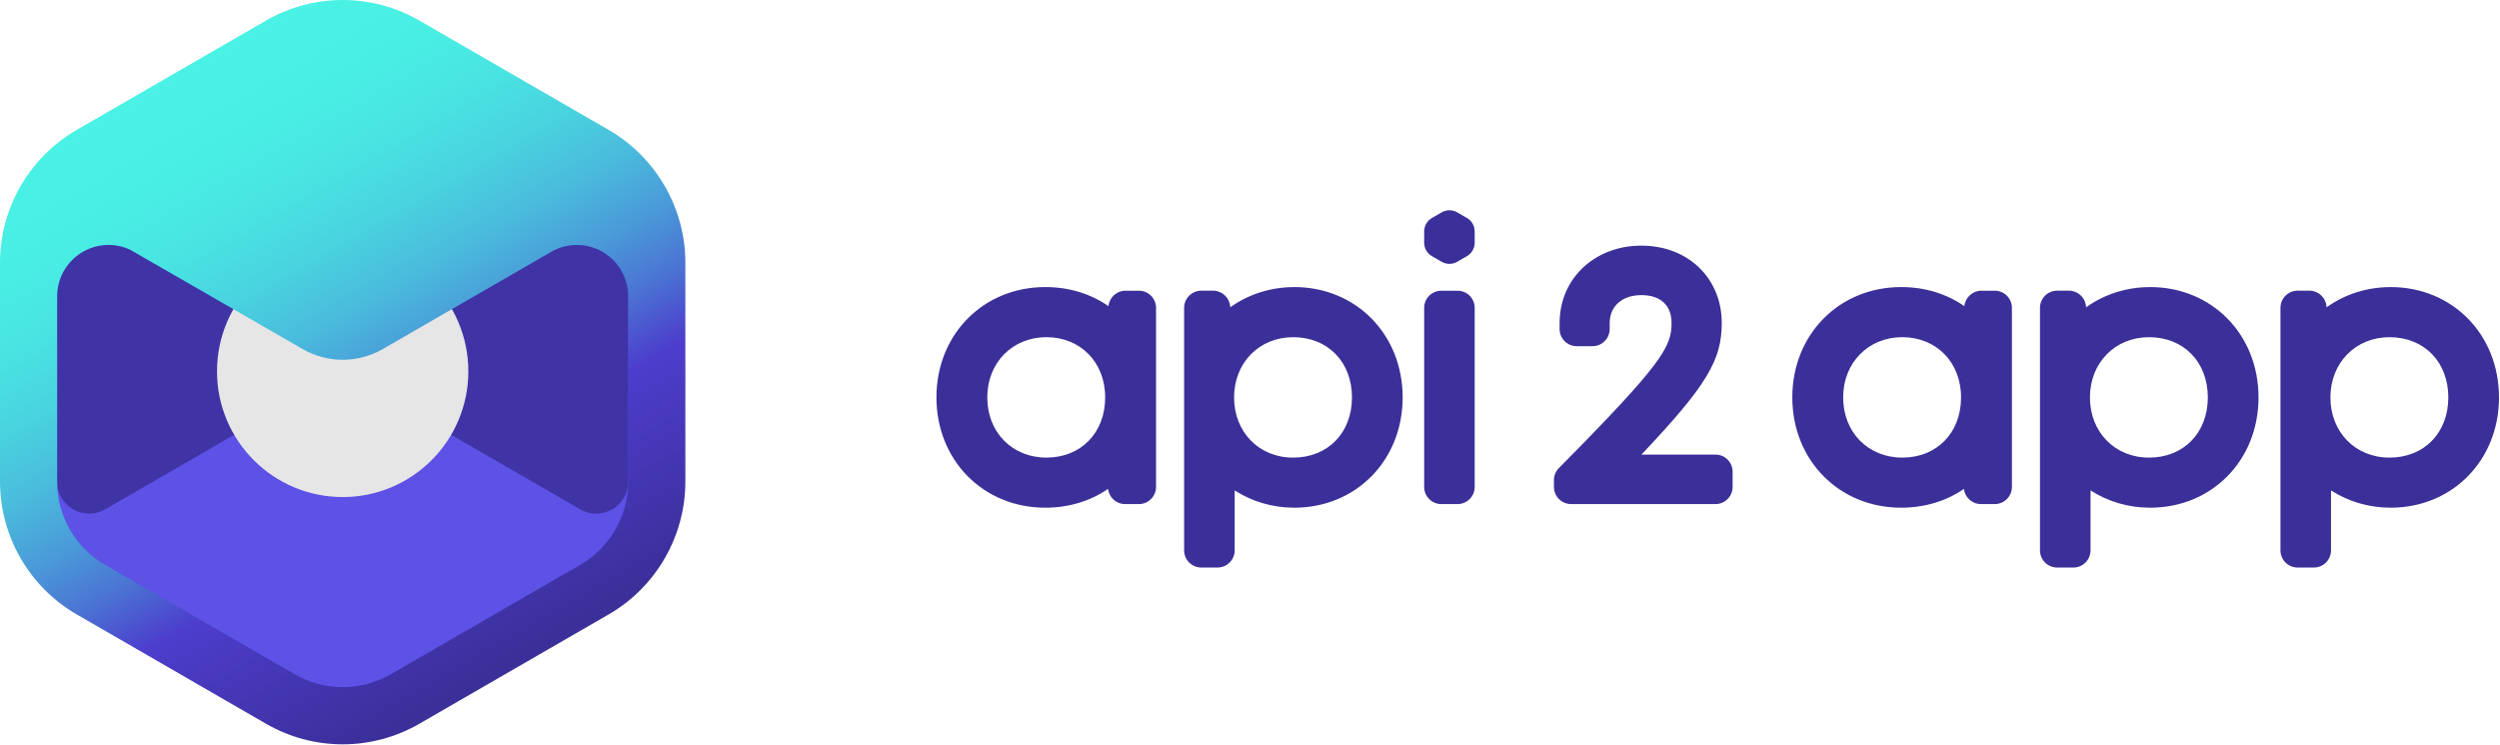
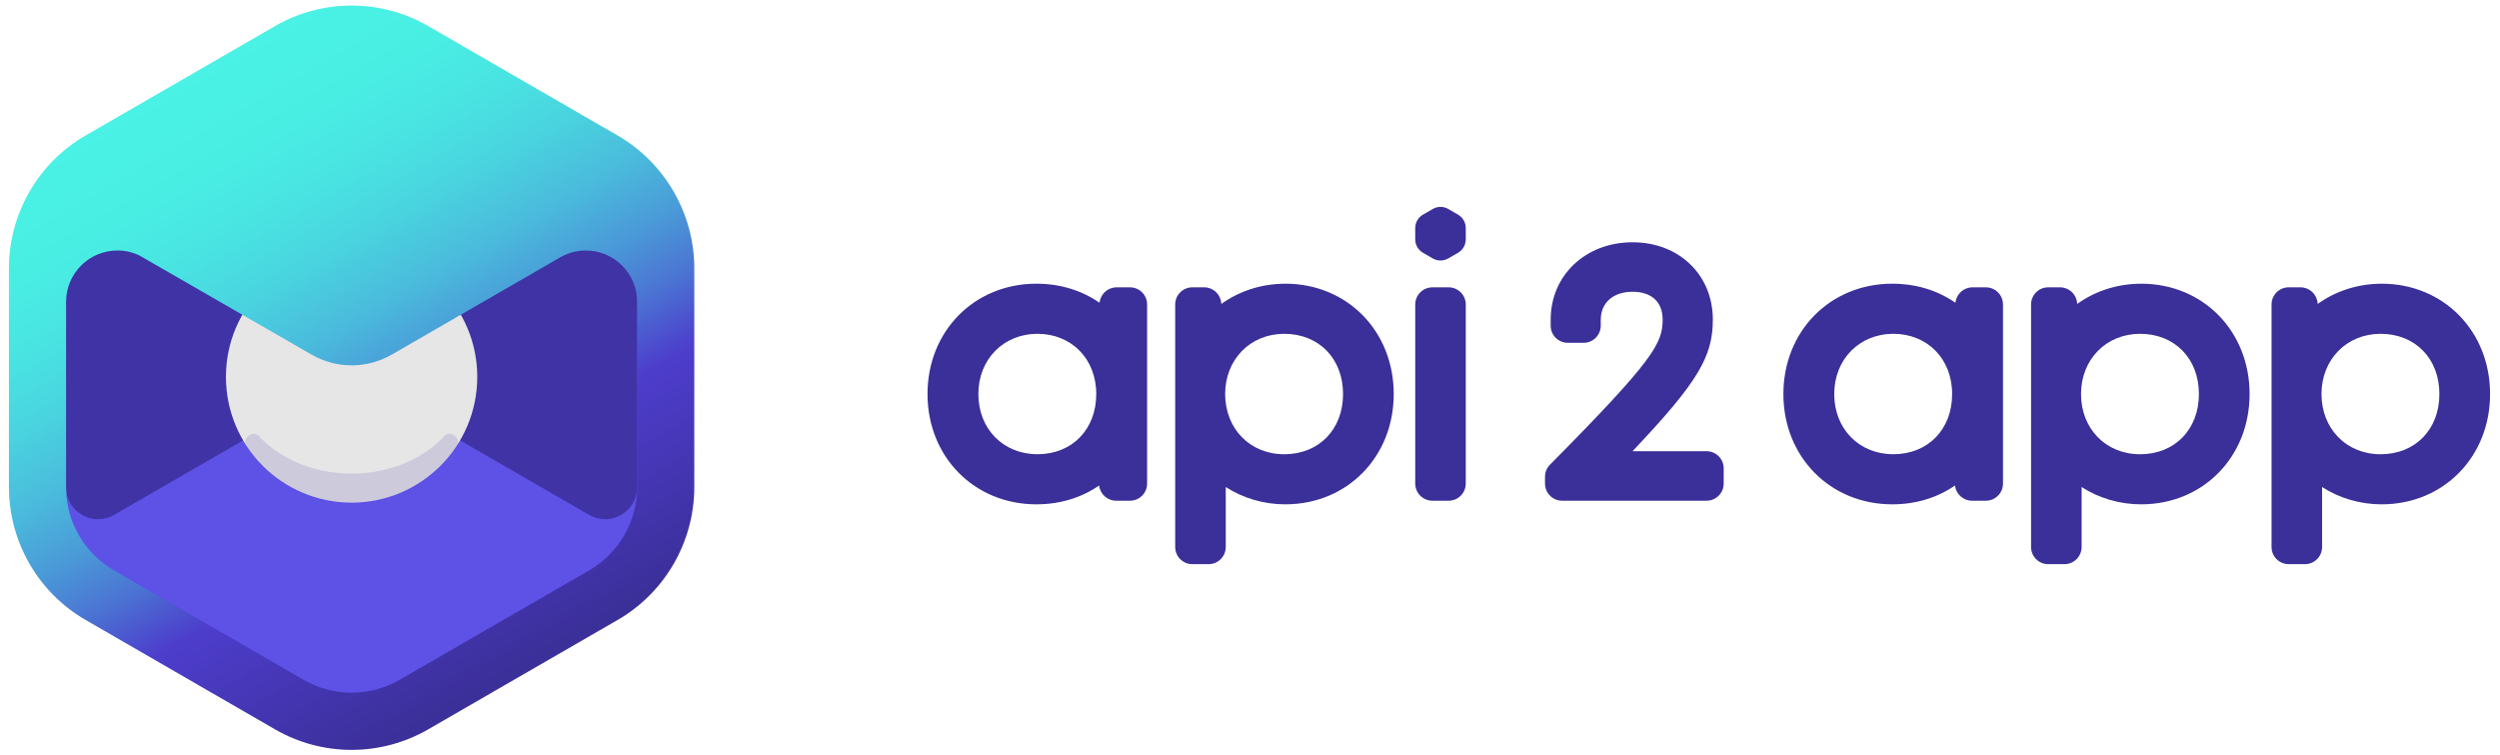
- <svg xmlns="http://www.w3.org/2000/svg" id="a" viewBox="0 0 1120.21 333.51" version="1.1">
+ <svg xmlns="http://www.w3.org/2000/svg" id="a" viewBox="0 0 1120.21 338" version="1.1" width="1120.21" height="338">
  <defs id="defs25">
-     <style id="style2">.h{fill:#5d51e6;}.i{fill:#4033a6;}.j{fill:#3b2f99;}.k{fill:#e6e6e6;}.l{fill:url(#d);}.m{fill:#b7b6bf;}.n{fill:#4e41d9;}</style>
-     <linearGradient id="d" x1="230.42" y1="299.79" x2="76.81" y2="33.72" gradientTransform="matrix(1, 0, 0, 1, 0, 0)" gradientUnits="userSpaceOnUse">
+     <style id="style2">.h{fill:#3c2f9b;opacity:.15;}.i{fill:#5d51e6;}.j{fill:#4033a6;}.k{fill:#3b2f99;}.l{fill:#e6e6e6;}.m{fill:url(#d);}.n{fill:#b7b6bf;}.o{fill:#4e41d9;}</style>
+     <linearGradient id="d" x1="230.42" y1="299.79" x2="76.81" y2="33.72" gradientUnits="userSpaceOnUse">
      <stop offset=".01" stop-color="#3b2f99" id="stop4" />
      <stop offset=".29" stop-color="#4d3dcc" id="stop6" />
      <stop offset=".31" stop-color="#4c47cd" id="stop8" />
      <stop offset=".39" stop-color="#4b74d3" id="stop10" />
      <stop offset=".48" stop-color="#4a9bd8" id="stop12" />
      <stop offset=".57" stop-color="#4abadc" id="stop14" />
      <stop offset=".67" stop-color="#49d3df" id="stop16" />
      <stop offset=".77" stop-color="#49e4e2" id="stop18" />
      <stop offset=".87" stop-color="#49eee3" id="stop20" />
      <stop offset="1" stop-color="#49f2e4" id="stop22" />
    </linearGradient>
  </defs>
-   <g id="b">
-     <path class="n" d="M268.66,62.1L186.73,14.79c-10.05-5.8-21.5-8.87-33.11-8.87s-23.06,3.07-33.12,8.87L38.57,62.09C18.14,73.89,5.45,95.86,5.45,119.45v94.61c0,23.59,12.69,45.56,33.11,57.36l81.94,47.31c10.05,5.8,21.5,8.87,33.11,8.87s23.06-3.07,33.11-8.87l81.93-47.3c20.43-11.79,33.12-33.77,33.12-57.36V119.45c0-23.59-12.69-45.56-33.12-57.35Z" id="path27" />
-     <path class="h" d="M258.58,109.91c-4.13,0-8,1.1-11.36,3.01-.07,.04-75.61,43.62-75.61,43.62-11.13,6.43-24.85,6.43-35.98,0,0,0-76.85-44.28-77.09-44.38-3-1.43-6.35-2.26-9.89-2.26-12.73,0-23.04,10.32-23.04,23.04v83.02c0,15.38,8.21,29.6,21.53,37.29l84.95,49.04c6.54,3.78,13.99,5.77,21.53,5.77,7.55,0,14.99-2,21.53-5.77l84.95-49.04c13.32-7.69,21.53-21.91,21.53-37.29v-83.02c0-12.73-10.32-23.04-23.04-23.04Z" id="path29" />
-     <path class="i" d="M260.06,228.21c9.57,5.52,21.53-1.36,21.56-12.41h0V117.71c0-15.38-8.21-29.6-21.53-37.29L175.15,31.37c-6.54-3.78-13.99-5.77-21.53-5.77s-14.99,2-21.53,5.77L47.13,80.42c-13.32,7.69-21.53,21.91-21.53,37.29v98.09h0c.03,11.05,11.99,17.93,21.56,12.41l88.45-51.07c11.13-6.43,24.85-6.43,35.98,0l88.47,51.07Z" id="path31" />
-     <circle id="c" class="k" cx="153.61" cy="166.39" r="56.33" />
-     <path class="l" d="M272.9,58.25L187.95,9.2C177.52,3.18,165.65,0,153.61,0s-23.91,3.18-34.33,9.2L34.33,58.24C13.15,70.47,0,93.26,0,117.71v98.09c0,24.45,13.15,47.24,34.33,59.47l84.95,49.05c10.42,6.02,22.29,9.2,34.33,9.2s23.91-3.18,34.33-9.2l84.95-49.04c21.18-12.23,34.33-35.01,34.33-59.47V117.71c0-24.45-13.16-47.24-34.33-59.46Zm8.73,157.56c0,15.38-8.21,29.6-21.53,37.29l-84.95,49.04c-6.54,3.78-13.99,5.77-21.53,5.77s-14.99-2-21.53-5.77l-84.95-49.04c-13.32-7.69-21.53-21.91-21.53-37.29v-83.02c0-12.73,10.32-23.04,23.04-23.04,3.55,0,6.89,.82,9.89,2.26,.24,.1,77.09,44.38,77.09,44.38,11.13,6.43,24.85,6.43,35.98,0,0,0,75.54-43.58,75.61-43.62,3.35-1.91,7.22-3.01,11.36-3.01,12.73,0,23.04,10.32,23.04,23.04v83.02Z" id="path34" />
+   <g id="b" transform="translate(4,2.48999)">
+     <path class="o" d="M 268.66,62.1 186.73,14.79 c -10.05,-5.8 -21.5,-8.87 -33.11,-8.87 -11.61,0 -23.06,3.07 -33.12,8.87 L 38.57,62.09 C 18.14,73.89 5.45,95.86 5.45,119.45 v 94.61 c 0,23.59 12.69,45.56 33.11,57.36 l 81.94,47.31 c 10.05,5.8 21.5,8.87 33.11,8.87 11.61,0 23.06,-3.07 33.11,-8.87 l 81.93,-47.3 c 20.43,-11.79 33.12,-33.77 33.12,-57.36 v -94.62 c 0,-23.59 -12.69,-45.56 -33.12,-57.35 z" id="path27" style="fill:#4e41d9" />
+     <path class="i" d="m 258.58,109.91 c -4.13,0 -8,1.1 -11.36,3.01 -0.07,0.04 -75.61,43.62 -75.61,43.62 -11.13,6.43 -24.85,6.43 -35.98,0 0,0 -76.85,-44.28 -77.09,-44.38 -3,-1.43 -6.35,-2.26 -9.89,-2.26 -12.73,0 -23.04,10.32 -23.04,23.04 v 83.02 c 0,15.38 8.21,29.6 21.53,37.29 l 84.95,49.04 c 6.54,3.78 13.99,5.77 21.53,5.77 7.55,0 14.99,-2 21.53,-5.77 l 84.95,-49.04 c 13.32,-7.69 21.53,-21.91 21.53,-37.29 v -83.02 c 0,-12.73 -10.32,-23.04 -23.04,-23.04 z" id="path29" style="fill:#5d51e6" />
+     <path class="j" d="m 260.06,228.21 c 9.57,5.52 21.53,-1.36 21.56,-12.41 v 0 -98.09 c 0,-15.38 -8.21,-29.6 -21.53,-37.29 L 175.15,31.37 c -6.54,-3.78 -13.99,-5.77 -21.53,-5.77 -7.54,0 -14.99,2 -21.53,5.77 L 47.13,80.42 C 33.81,88.11 25.6,102.33 25.6,117.71 v 98.09 0 c 0.03,11.05 11.99,17.93 21.56,12.41 l 88.45,-51.07 c 11.13,-6.43 24.85,-6.43 35.98,0 z" id="path31" style="fill:#4033a6" />
+     <circle id="c" class="l" cx="153.61" cy="166.39" r="56.33" style="fill:#e6e6e6" />
+     <path class="m" d="M 272.9,58.25 187.95,9.2 C 177.52,3.18 165.65,0 153.61,0 141.57,0 129.7,3.18 119.28,9.2 L 34.33,58.24 C 13.15,70.47 0,93.26 0,117.71 v 98.09 c 0,24.45 13.15,47.24 34.33,59.47 l 84.95,49.05 c 10.42,6.02 22.29,9.2 34.33,9.2 12.04,0 23.91,-3.18 34.33,-9.2 l 84.95,-49.04 c 21.18,-12.23 34.33,-35.01 34.33,-59.47 v -98.1 c 0,-24.45 -13.16,-47.24 -34.33,-59.46 z m 8.73,157.56 c 0,15.38 -8.21,29.6 -21.53,37.29 l -84.95,49.04 c -6.54,3.78 -13.99,5.77 -21.53,5.77 -7.54,0 -14.99,-2 -21.53,-5.77 L 47.14,253.1 C 33.82,245.41 25.61,231.19 25.61,215.81 v -83.02 c 0,-12.73 10.32,-23.04 23.04,-23.04 3.55,0 6.89,0.82 9.89,2.26 0.24,0.1 77.09,44.38 77.09,44.38 11.13,6.43 24.85,6.43 35.98,0 0,0 75.54,-43.58 75.61,-43.62 3.35,-1.91 7.22,-3.01 11.36,-3.01 12.73,0 23.04,10.32 23.04,23.04 v 83.02 z" id="path34" style="fill:url(#d)" />
+     <path class="h" d="m 195.18,192.88 c -5.16,5.67 -12.28,10.39 -21.12,13.47 -6.57,2.29 -13.53,3.36 -20.44,3.34 -6.91,0.02 -13.87,-1.05 -20.44,-3.34 -8.84,-3.08 -15.96,-7.8 -21.12,-13.47 -2.6,-2.85 -7.73,1.08 -5.73,4.12 6.9,10.51 21.48,25.37 47.29,25.71 25.81,-0.34 40.39,-15.2 47.29,-25.71 2,-3.04 -3.13,-6.97 -5.73,-4.12 z" id="path36" style="opacity:0.15;fill:#3c2f9b" />
  </g>
-   <g id="f" transform="translate(0,12)">
-     <path class="j" d="m 510.52,118.26 h -5.98 c -3.97,0 -7.27,3.02 -7.65,6.93 -7.95,-5.55 -17.67,-8.56 -28.31,-8.56 -27.83,0 -48.81,21.25 -48.81,49.43 0,28.18 20.98,49.43 48.81,49.43 10.55,0 20.2,-2.96 28.12,-8.44 0.43,3.86 3.7,6.82 7.64,6.82 h 6.18 c 4.24,0 7.69,-3.44 7.69,-7.69 v -80.23 c 0,-4.25 -3.44,-7.69 -7.69,-7.69 z m -41.46,74.78 v 0 c -15.35,0 -26.5,-11.34 -26.5,-26.98 0,-15.64 11.39,-26.98 26.5,-26.98 15.11,0 26.35,11.1 26.35,26.98 0,15.88 -10.84,26.98 -26.35,26.98 z" id="path37" />
-     <path class="j" d="m 580.17,116.64 v 0 c -10.62,0 -20.58,3.24 -28.69,9.06 l -0.04,-0.44 c -0.35,-3.97 -3.68,-7.01 -7.66,-7.01 h -5.29 c -4.24,0 -7.69,3.44 -7.69,7.69 v 108.67 c 0,4.25 3.44,7.69 7.69,7.69 h 7.28 c 4.24,0 7.69,-3.44 7.69,-7.69 v -26.87 c 7.74,4.99 16.97,7.75 26.71,7.75 27.7,0 48.59,-21.25 48.59,-49.43 0,-28.18 -20.89,-49.43 -48.59,-49.43 z m -0.48,22.45 c 15.52,0 26.35,11.1 26.35,26.98 0,15.88 -10.84,26.98 -26.35,26.98 -15.51,0 -26.5,-11.6 -26.5,-26.98 0,-15.38 11.15,-26.98 26.5,-26.98 z" id="path39" />
-     <rect class="j" x="638.4" y="118.26" width="22.65" height="95.61" rx="7.69" ry="7.69" id="rect41" />
-     <path class="j" d="m 894.17,118.26 h -5.97 c -3.97,0 -7.27,3.02 -7.65,6.93 -7.95,-5.55 -17.67,-8.56 -28.31,-8.56 -27.83,0 -48.81,21.25 -48.81,49.43 0,28.18 20.98,49.43 48.81,49.43 10.55,0 20.2,-2.96 28.12,-8.44 0.43,3.86 3.7,6.82 7.64,6.82 h 6.18 c 4.24,0 7.69,-3.44 7.69,-7.69 v -80.23 c 0,-4.25 -3.44,-7.69 -7.69,-7.69 z m -41.45,74.78 v 0 c -15.36,0 -26.5,-11.34 -26.5,-26.98 0,-15.64 11.39,-26.98 26.5,-26.98 15.11,0 26.35,11.1 26.35,26.98 0,15.88 -10.84,26.98 -26.35,26.98 z" id="path43" />
-     <path class="j" d="m 963.82,116.64 v 0 c -10.62,0 -20.58,3.24 -28.69,9.06 l -0.04,-0.44 c -0.35,-3.97 -3.68,-7.01 -7.66,-7.01 h -5.29 c -4.24,0 -7.69,3.44 -7.69,7.69 v 108.67 c 0,4.25 3.44,7.69 7.69,7.69 h 7.28 c 4.24,0 7.69,-3.44 7.69,-7.69 v -26.87 c 7.74,4.99 16.97,7.75 26.71,7.75 27.7,0 48.59,-21.25 48.59,-49.43 0,-28.18 -20.89,-49.43 -48.59,-49.43 z m -0.48,22.45 c 15.52,0 26.35,11.1 26.35,26.98 0,15.88 -10.84,26.98 -26.35,26.98 -15.51,0 -26.5,-11.6 -26.5,-26.98 0,-15.38 11.15,-26.98 26.5,-26.98 z" id="path45" />
-     <path class="j" d="m 1071.62,116.64 v 0 c -10.62,0 -20.58,3.24 -28.69,9.06 l -0.04,-0.44 c -0.35,-3.97 -3.68,-7.01 -7.66,-7.01 h -5.29 c -4.25,0 -7.69,3.44 -7.69,7.69 v 108.67 c 0,4.25 3.44,7.69 7.69,7.69 h 7.28 c 4.25,0 7.69,-3.44 7.69,-7.69 v -26.87 c 7.74,4.99 16.97,7.75 26.71,7.75 27.7,0 48.59,-21.25 48.59,-49.43 0,-28.18 -20.89,-49.43 -48.59,-49.43 z m -0.48,22.45 c 15.52,0 26.35,11.1 26.35,26.98 0,15.88 -10.84,26.98 -26.35,26.98 -15.51,0 -26.5,-11.6 -26.5,-26.98 0,-15.38 11.15,-26.98 26.5,-26.98 z" id="path47" />
-     <path class="j" d="m 661.05,96.77 v -5.08 c 0,-2.48 -1.32,-4.76 -3.46,-6 l -4.4,-2.54 c -2.14,-1.24 -4.79,-1.24 -6.93,0 l -4.4,2.54 c -2.14,1.24 -3.46,3.53 -3.46,6 v 5.08 c 0,2.48 1.32,4.76 3.46,6 l 4.4,2.54 c 2.14,1.24 4.79,1.24 6.93,0 l 4.4,-2.54 c 2.14,-1.24 3.46,-3.53 3.46,-6 z" id="path49" />
-     <path class="j" d="m 768.96,191.7 h -33.18 c 29.6,-31.18 36.02,-42.56 36.02,-58.96 0,-20.09 -15.15,-34.67 -36.01,-34.67 -20.86,0 -36.68,14.61 -36.68,34.74 v 2.62 c 0,4.25 3.44,7.69 7.69,7.69 h 7.07 c 4.24,0 7.69,-3.44 7.69,-7.69 v -2.62 c 0,-7.64 5.59,-12.57 14.24,-12.57 8.65,0 13.5,4.67 13.5,12.5 0,10.6 -3.92,17.98 -50.5,64.99 -1.43,1.44 -2.23,3.38 -2.23,5.41 v 3.04 c 0,4.25 3.44,7.69 7.69,7.69 h 64.72 c 4.24,0 7.69,-3.44 7.69,-7.69 v -6.8 c 0,-4.25 -3.44,-7.69 -7.69,-7.69 z" id="path51" />
+   <g id="f" transform="translate(-4,10.48999)">
+     <path style="fill:#3b2f99" id="path39" d="m 510.52,118.26 h -5.98 c -3.97,0 -7.27,3.02 -7.65,6.93 -7.95,-5.55 -17.67,-8.56 -28.31,-8.56 -27.83,0 -48.81,21.25 -48.81,49.43 0,28.18 20.98,49.43 48.81,49.43 10.55,0 20.2,-2.96 28.12,-8.44 0.43,3.86 3.7,6.82 7.64,6.82 h 6.18 c 4.24,0 7.69,-3.44 7.69,-7.69 v -80.23 c 0,-4.25 -3.44,-7.69 -7.69,-7.69 z m -41.46,74.78 v 0 c -15.35,0 -26.5,-11.34 -26.5,-26.98 0,-15.64 11.39,-26.98 26.5,-26.98 15.11,0 26.35,11.1 26.35,26.98 0,15.88 -10.84,26.98 -26.35,26.98 z" class="k" />
+     <path style="fill:#3b2f99" id="path41" d="m 580.17,116.64 v 0 c -10.62,0 -20.58,3.24 -28.69,9.06 l -0.04,-0.44 c -0.35,-3.97 -3.68,-7.01 -7.66,-7.01 h -5.29 c -4.24,0 -7.69,3.44 -7.69,7.69 v 108.67 c 0,4.25 3.44,7.69 7.69,7.69 h 7.28 c 4.24,0 7.69,-3.44 7.69,-7.69 v -26.87 c 7.74,4.99 16.97,7.75 26.71,7.75 27.7,0 48.59,-21.25 48.59,-49.43 0,-28.18 -20.89,-49.43 -48.59,-49.43 z m -0.48,22.45 c 15.52,0 26.35,11.1 26.35,26.98 0,15.88 -10.84,26.98 -26.35,26.98 -15.51,0 -26.5,-11.6 -26.5,-26.98 0,-15.38 11.15,-26.98 26.5,-26.98 z" class="k" />
+     <rect style="fill:#3b2f99" id="rect43" ry="7.69" rx="7.69" height="95.61" width="22.65" y="118.26" x="638.4" class="k" />
+     <path style="fill:#3b2f99" id="path45" d="m 894.17,118.26 h -5.97 c -3.97,0 -7.27,3.02 -7.65,6.93 -7.95,-5.55 -17.67,-8.56 -28.31,-8.56 -27.83,0 -48.81,21.25 -48.81,49.43 0,28.18 20.98,49.43 48.81,49.43 10.55,0 20.2,-2.96 28.12,-8.44 0.43,3.86 3.7,6.82 7.64,6.82 h 6.18 c 4.24,0 7.69,-3.44 7.69,-7.69 v -80.23 c 0,-4.25 -3.44,-7.69 -7.69,-7.69 z m -41.45,74.78 v 0 c -15.36,0 -26.5,-11.34 -26.5,-26.98 0,-15.64 11.39,-26.98 26.5,-26.98 15.11,0 26.35,11.1 26.35,26.98 0,15.88 -10.84,26.98 -26.35,26.98 z" class="k" />
+     <path style="fill:#3b2f99" id="path47" d="m 963.82,116.64 v 0 c -10.62,0 -20.58,3.24 -28.69,9.06 l -0.04,-0.44 c -0.35,-3.97 -3.68,-7.01 -7.66,-7.01 h -5.29 c -4.24,0 -7.69,3.44 -7.69,7.69 v 108.67 c 0,4.25 3.44,7.69 7.69,7.69 h 7.28 c 4.24,0 7.69,-3.44 7.69,-7.69 v -26.87 c 7.74,4.99 16.97,7.75 26.71,7.75 27.7,0 48.59,-21.25 48.59,-49.43 0,-28.18 -20.89,-49.43 -48.59,-49.43 z m -0.48,22.45 c 15.52,0 26.35,11.1 26.35,26.98 0,15.88 -10.84,26.98 -26.35,26.98 -15.51,0 -26.5,-11.6 -26.5,-26.98 0,-15.38 11.15,-26.98 26.5,-26.98 z" class="k" />
+     <path style="fill:#3b2f99" id="path49" d="m 1071.62,116.64 v 0 c -10.62,0 -20.58,3.24 -28.69,9.06 l -0.04,-0.44 c -0.35,-3.97 -3.68,-7.01 -7.66,-7.01 h -5.29 c -4.25,0 -7.69,3.44 -7.69,7.69 v 108.67 c 0,4.25 3.44,7.69 7.69,7.69 h 7.28 c 4.25,0 7.69,-3.44 7.69,-7.69 v -26.87 c 7.74,4.99 16.97,7.75 26.71,7.75 27.7,0 48.59,-21.25 48.59,-49.43 0,-28.18 -20.89,-49.43 -48.59,-49.43 z m -0.48,22.45 c 15.52,0 26.35,11.1 26.35,26.98 0,15.88 -10.84,26.98 -26.35,26.98 -15.51,0 -26.5,-11.6 -26.5,-26.98 0,-15.38 11.15,-26.98 26.5,-26.98 z" class="k" />
+     <path style="fill:#3b2f99" id="path51" d="m 661.05,96.77 v -5.08 c 0,-2.48 -1.32,-4.76 -3.46,-6 l -4.4,-2.54 c -2.14,-1.24 -4.79,-1.24 -6.93,0 l -4.4,2.54 c -2.14,1.24 -3.46,3.53 -3.46,6 v 5.08 c 0,2.48 1.32,4.76 3.46,6 l 4.4,2.54 c 2.14,1.24 4.79,1.24 6.93,0 l 4.4,-2.54 c 2.14,-1.24 3.46,-3.53 3.46,-6 z" class="k" />
+     <path style="fill:#3b2f99" id="path53" d="m 768.96,191.7 h -33.18 c 29.6,-31.18 36.02,-42.56 36.02,-58.96 0,-20.09 -15.15,-34.67 -36.01,-34.67 -20.86,0 -36.68,14.61 -36.68,34.74 v 2.62 c 0,4.25 3.44,7.69 7.69,7.69 h 7.07 c 4.24,0 7.69,-3.44 7.69,-7.69 v -2.62 c 0,-7.64 5.59,-12.57 14.24,-12.57 8.65,0 13.5,4.67 13.5,12.5 0,10.6 -3.92,17.98 -50.5,64.99 -1.43,1.44 -2.23,3.38 -2.23,5.41 v 3.04 c 0,4.25 3.44,7.69 7.69,7.69 h 64.72 c 4.24,0 7.69,-3.44 7.69,-7.69 v -6.8 c 0,-4.25 -3.44,-7.69 -7.69,-7.69 z" class="k" />
  </g>
</svg>
